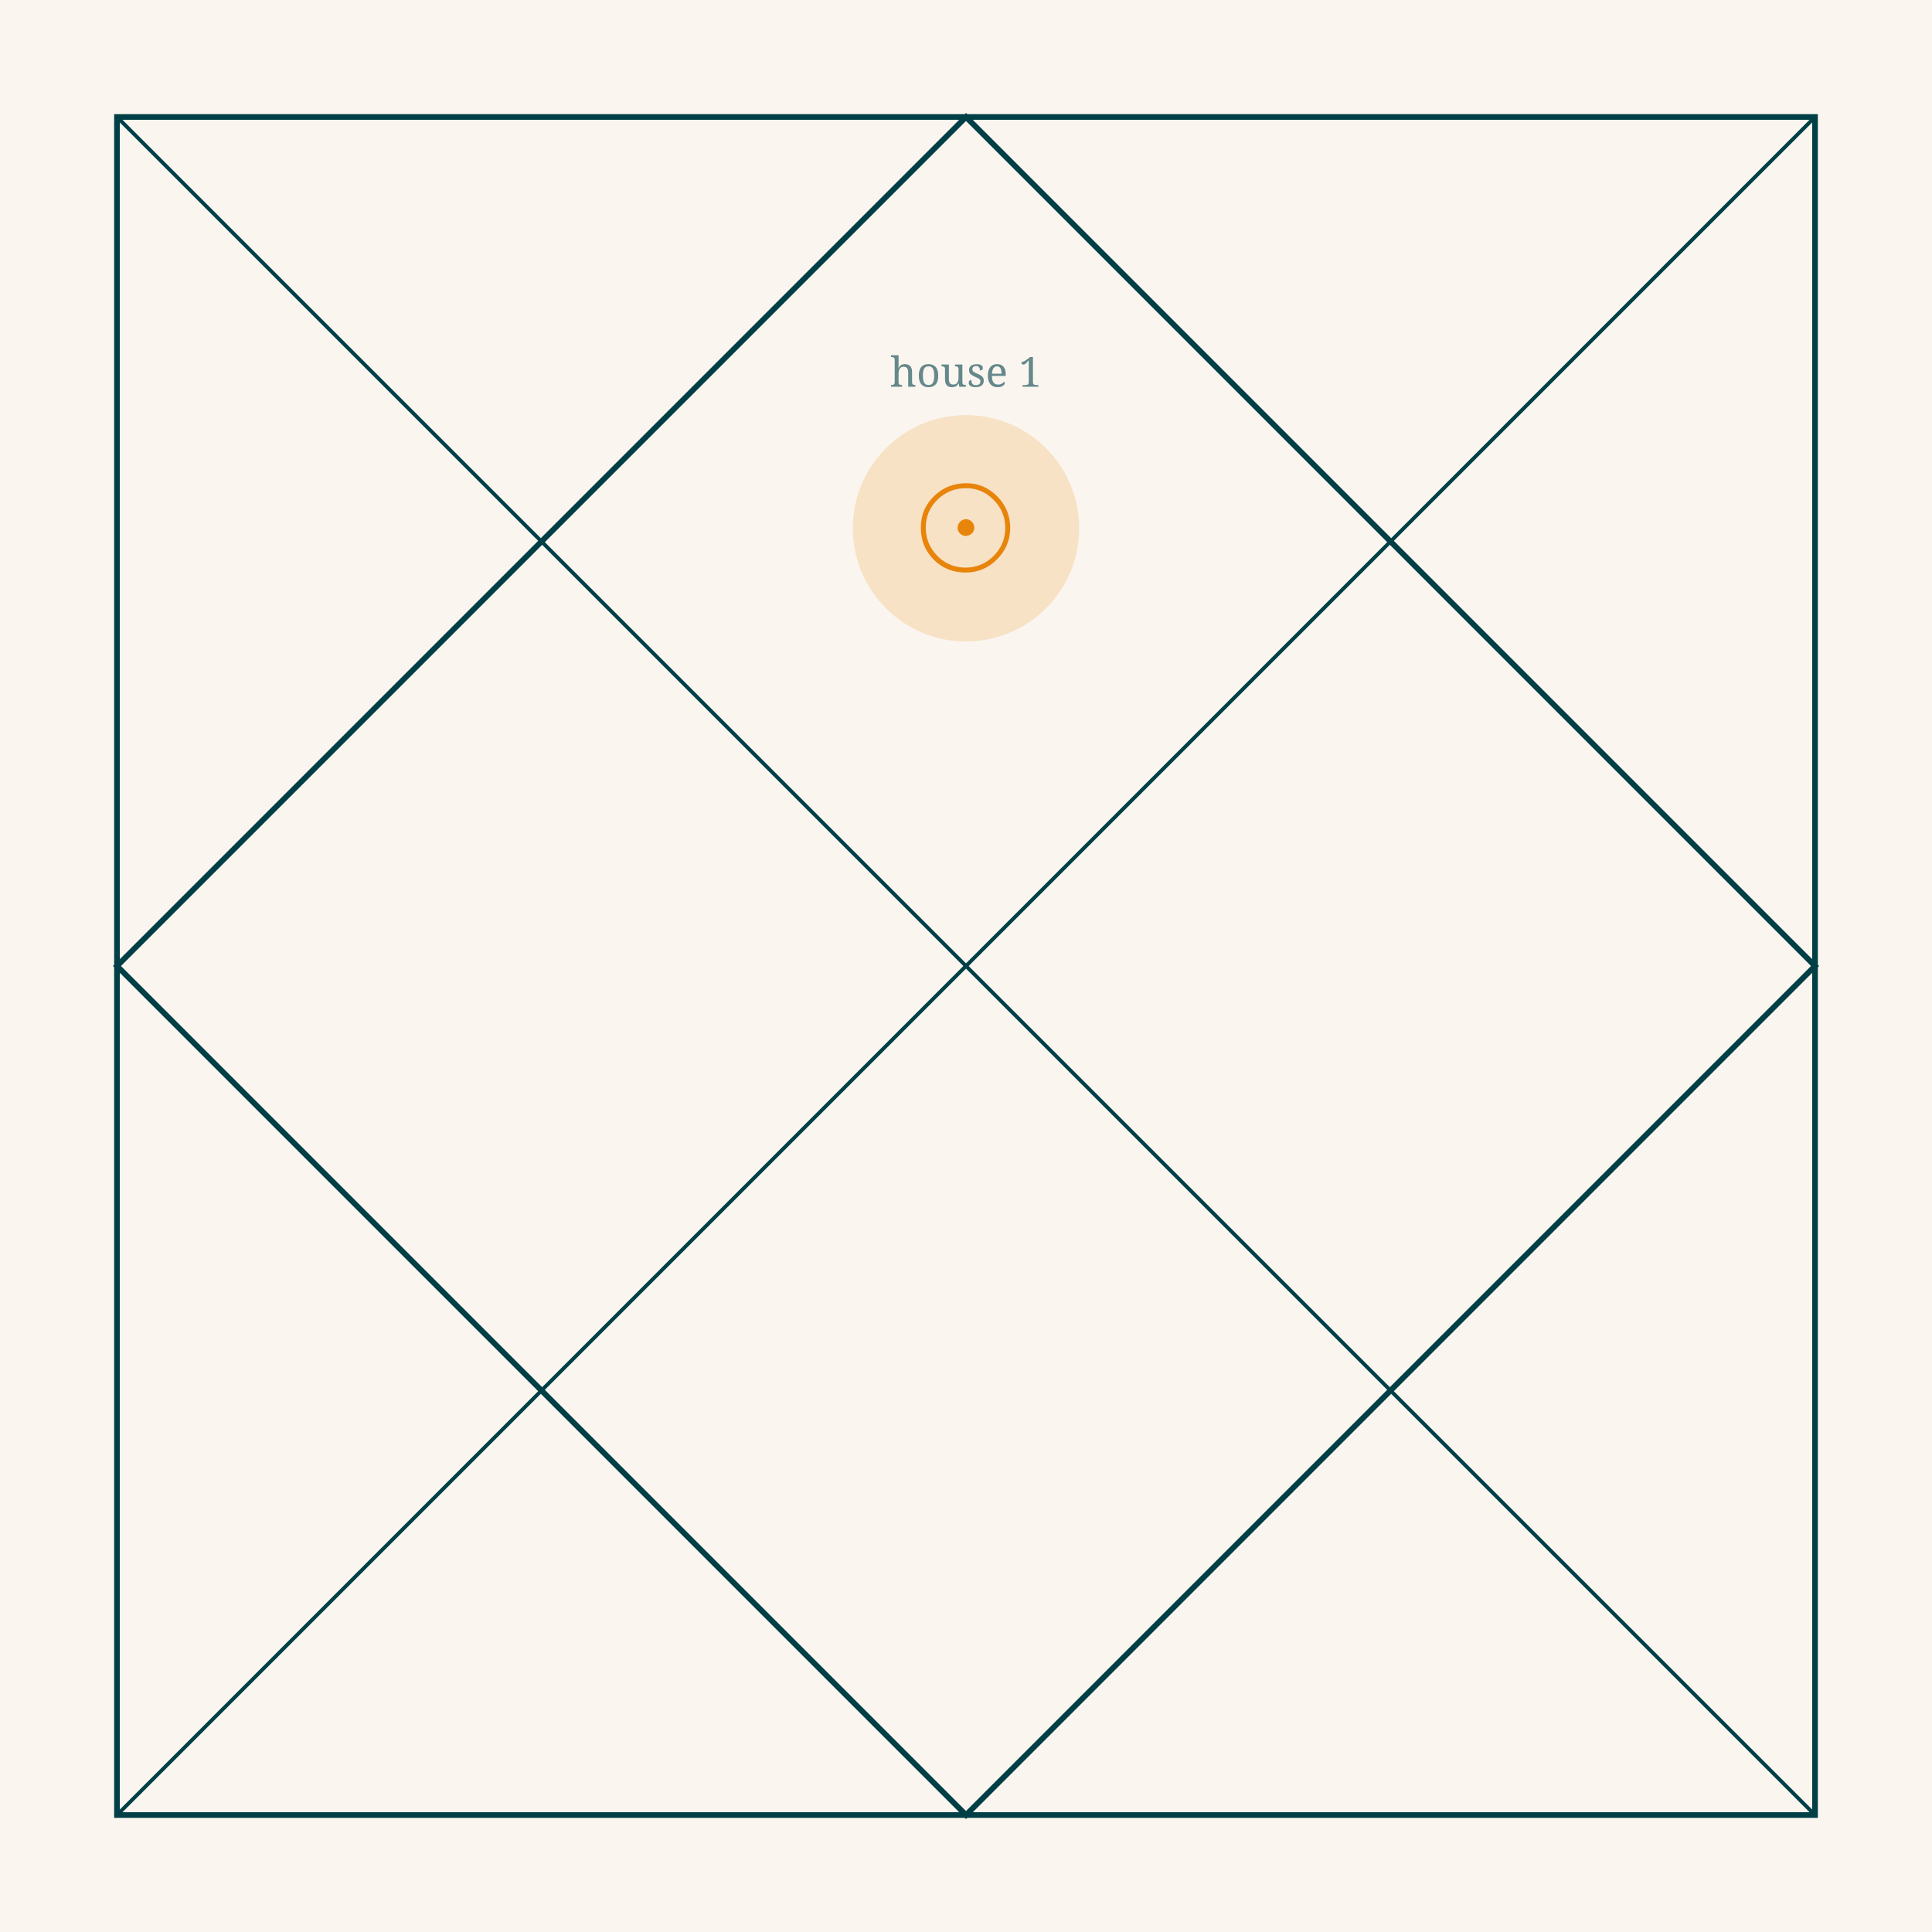
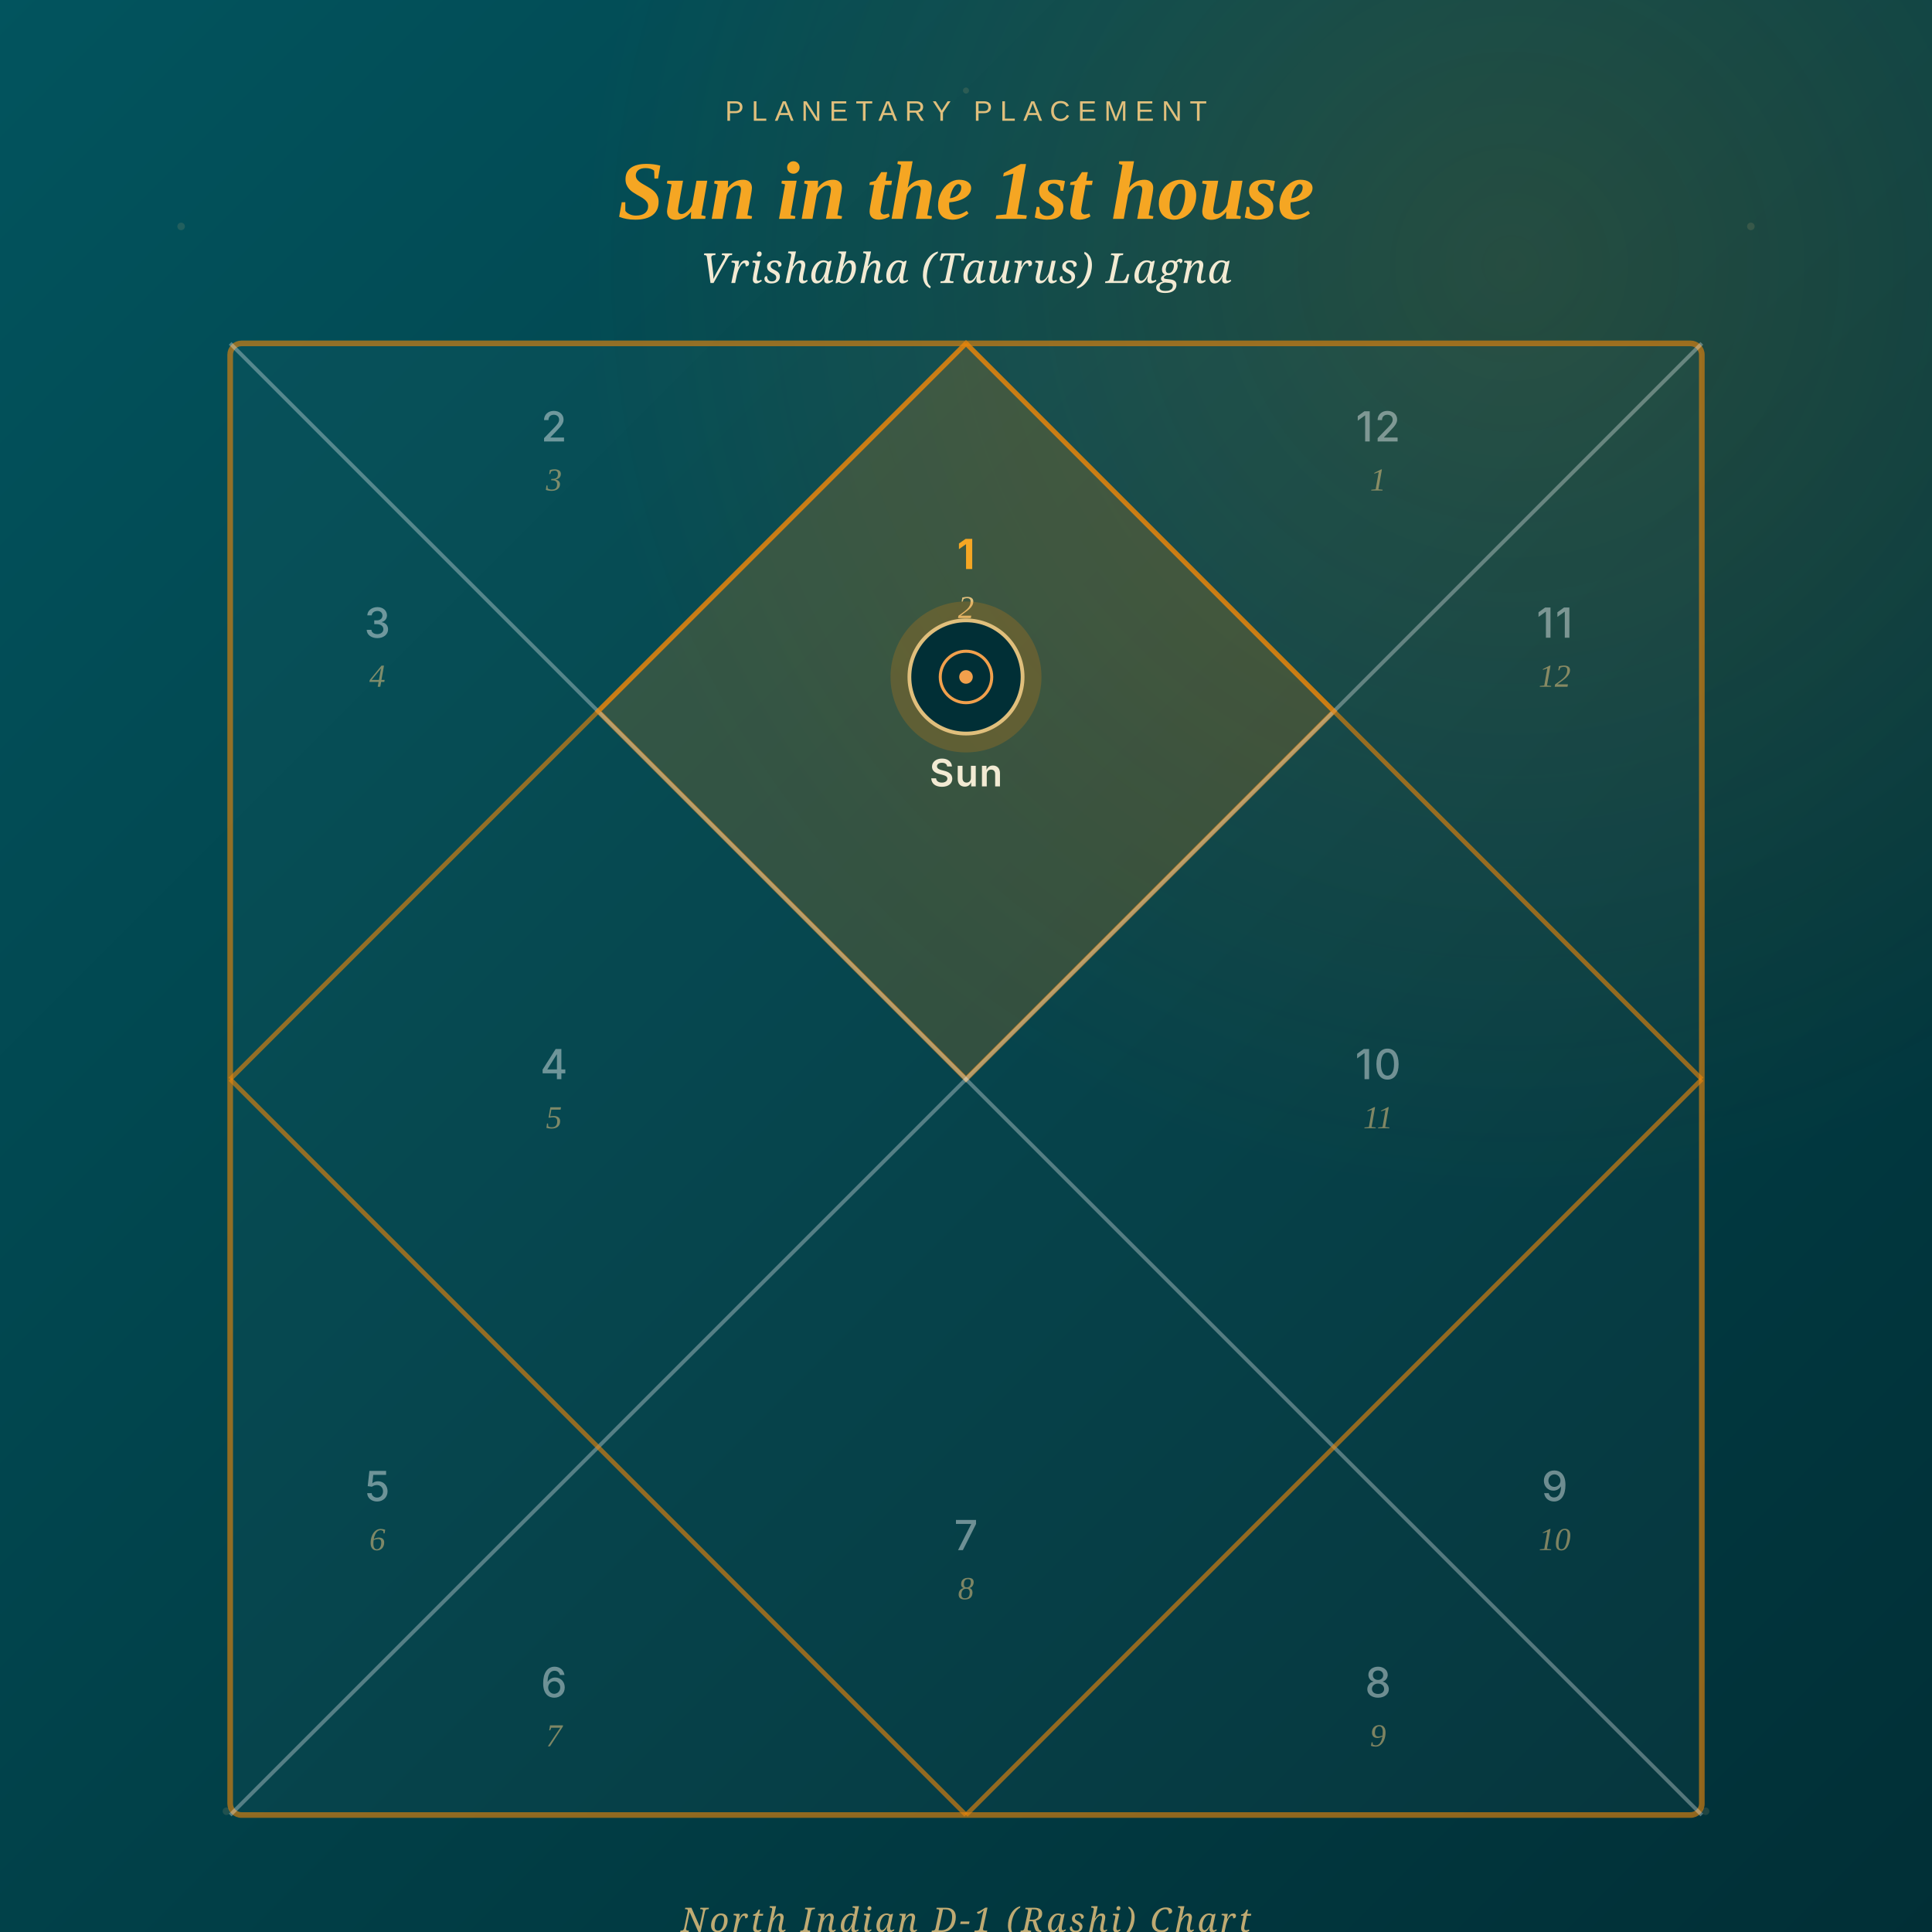
- <svg xmlns="http://www.w3.org/2000/svg" viewBox="0 0 1024 1024" role="img" aria-label="North Indian kundali chart highlighting Surya in the first house of Vrishabha">
-   <rect width="1024" height="1024" fill="#faf6ef" />
-   <rect x="62" y="62" width="900" height="900" fill="none" stroke="#013F47" stroke-width="3" />
-   <line x1="62" y1="62" x2="962" y2="962" stroke="#013F47" stroke-width="2" />
-   <line x1="962" y1="62" x2="62" y2="962" stroke="#013F47" stroke-width="2" />
-   <polygon points="512,62 962,512 512,962 62,512" fill="none" stroke="#013F47" stroke-width="3" />
-   <circle cx="512" cy="280" r="60" fill="#e8840a" opacity="0.18" />
-   <text x="512" y="302" text-anchor="middle" font-family="serif" font-size="64" fill="#e8840a">☉</text>
-   <text x="512" y="205" text-anchor="middle" font-family="serif" font-size="22" fill="#013F47" opacity="0.6">house 1</text>
+ <svg xmlns="http://www.w3.org/2000/svg" width="1024" height="1024" viewBox="0 0 1024 1024">
+   <defs>
+     <linearGradient id="kbg" x1="0%" y1="0%" x2="100%" y2="100%">
+       <stop offset="0%" stop-color="#02545E" />
+       <stop offset="55%" stop-color="#013F47" />
+       <stop offset="100%" stop-color="#012F36" />
+     </linearGradient>
+     <radialGradient id="kglow" cx="78%" cy="14%" r="48%">
+       <stop offset="0%" stop-color="rgba(232,132,10,0.16)" />
+       <stop offset="100%" stop-color="rgba(232,132,10,0)" />
+     </radialGradient>
+   </defs>
+   <rect width="1024" height="1024" fill="url(#kbg)" />
+   <rect width="1024" height="1024" fill="url(#kglow)" />
+   <g fill="#E0BF7C" opacity="0.14">
+     <circle cx="96" cy="120" r="2" />
+     <circle cx="928" cy="120" r="2" />
+     <circle cx="120" cy="960" r="2" />
+     <circle cx="904" cy="960" r="2" />
+     <circle cx="512" cy="48" r="1.6" />
+   </g>
+   <g text-anchor="middle">
+     <text x="512" y="64" font-family="'Helvetica Neue', Arial, sans-serif" font-size="15" fill="#E0BF7C" letter-spacing="4" font-weight="500">PLANETARY PLACEMENT</text>
+     <text x="512" y="116" font-family="Georgia, 'Times New Roman', serif" font-size="44" fill="#f5a623" font-weight="600" font-style="italic">Sun in the 1st house</text>
+     <text x="512" y="150" font-family="Georgia, serif" font-size="22" fill="#F2EAD3" font-style="italic" letter-spacing="0.5">Vrishabha (Taurus) Lagna</text>
+   </g>
+   <polygon points="512.0,182.0 707.0,377.0 512.0,572.0 317.0,377.0" fill="#e8840a" fill-opacity="0.20" stroke="#e8840a" stroke-opacity="0.6" stroke-width="2.6" />
+   <rect x="122.0" y="182.0" width="780.0" height="780.0" fill="rgba(255,255,255,0.02)" stroke="#e8840a" stroke-opacity="0.62" stroke-width="3" rx="6" />
+   <line x1="122.0" y1="182.0" x2="902.0" y2="962.0" stroke="rgba(255,255,255,0.32)" stroke-width="2" />
+   <line x1="902.0" y1="182.0" x2="122.0" y2="962.0" stroke="rgba(255,255,255,0.32)" stroke-width="2" />
+   <line x1="512.0" y1="182.0" x2="902.0" y2="572.0" stroke="#e8840a" stroke-opacity="0.62" stroke-width="2.4" />
+   <line x1="902.0" y1="572.0" x2="512.0" y2="962.0" stroke="#e8840a" stroke-opacity="0.62" stroke-width="2.4" />
+   <line x1="512.0" y1="962.0" x2="122.0" y2="572.0" stroke="#e8840a" stroke-opacity="0.62" stroke-width="2.4" />
+   <line x1="122.0" y1="572.0" x2="512.0" y2="182.0" stroke="#e8840a" stroke-opacity="0.62" stroke-width="2.4" />
+   <g>
+     <text x="512.0" y="301.6" text-anchor="middle" font-family="Inter, 'Helvetica Neue', Arial, sans-serif" font-size="22" font-weight="700" fill="#f5a623" letter-spacing="0.04em">1</text>
+     <text x="512.0" y="327.6" text-anchor="middle" font-family="Georgia, 'Times New Roman', serif" font-size="17" fill="#E0BF7C" font-style="italic">2</text>
+     <g transform="translate(512.0, 358.8)">
+       <circle r="40" fill="#e8840a" fill-opacity="0.22" />
+       <circle r="30" fill="#012F36" stroke="#E0BF7C" stroke-width="2" />
+       <g transform="scale(0.62)">
+         <circle cx="0" cy="0" r="22" stroke="#F2A04C" stroke-width="2.6" stroke-linecap="round" stroke-linejoin="round" fill="none" />
+         <circle cx="0" cy="0" r="4.5" fill="#F2A04C" stroke="#F2A04C" stroke-width="2.6" />
+       </g>
+     </g>
+     <text x="512.0" y="416.8" text-anchor="middle" font-family="Inter, 'Helvetica Neue', Arial, sans-serif" font-size="20" font-weight="600" fill="#F2EAD3" letter-spacing="0.03em">Sun</text>
+   </g>
+   <g>
+     <text x="293.6" y="234.0" text-anchor="middle" font-family="Inter, 'Helvetica Neue', Arial, sans-serif" font-size="22" font-weight="500" fill="rgba(255,255,255,0.42)" letter-spacing="0.04em">2</text>
+     <text x="293.6" y="260.0" text-anchor="middle" font-family="Georgia, 'Times New Roman', serif" font-size="17" fill="rgba(224,191,124,0.55)" font-style="italic">3</text>
+   </g>
+   <g>
+     <text x="200.0" y="338.0" text-anchor="middle" font-family="Inter, 'Helvetica Neue', Arial, sans-serif" font-size="22" font-weight="500" fill="rgba(255,255,255,0.42)" letter-spacing="0.04em">3</text>
+     <text x="200.0" y="364.0" text-anchor="middle" font-family="Georgia, 'Times New Roman', serif" font-size="17" fill="rgba(224,191,124,0.55)" font-style="italic">4</text>
+   </g>
+   <g>
+     <text x="293.6" y="572.0" text-anchor="middle" font-family="Inter, 'Helvetica Neue', Arial, sans-serif" font-size="22" font-weight="500" fill="rgba(255,255,255,0.42)" letter-spacing="0.04em">4</text>
+     <text x="293.6" y="598.0" text-anchor="middle" font-family="Georgia, 'Times New Roman', serif" font-size="17" fill="rgba(224,191,124,0.55)" font-style="italic">5</text>
+   </g>
+   <g>
+     <text x="200.0" y="795.6" text-anchor="middle" font-family="Inter, 'Helvetica Neue', Arial, sans-serif" font-size="22" font-weight="500" fill="rgba(255,255,255,0.42)" letter-spacing="0.04em">5</text>
+     <text x="200.0" y="821.6" text-anchor="middle" font-family="Georgia, 'Times New Roman', serif" font-size="17" fill="rgba(224,191,124,0.55)" font-style="italic">6</text>
+   </g>
+   <g>
+     <text x="293.6" y="899.6" text-anchor="middle" font-family="Inter, 'Helvetica Neue', Arial, sans-serif" font-size="22" font-weight="500" fill="rgba(255,255,255,0.42)" letter-spacing="0.04em">6</text>
+     <text x="293.6" y="925.6" text-anchor="middle" font-family="Georgia, 'Times New Roman', serif" font-size="17" fill="rgba(224,191,124,0.55)" font-style="italic">7</text>
+   </g>
+   <g>
+     <text x="512.0" y="821.6" text-anchor="middle" font-family="Inter, 'Helvetica Neue', Arial, sans-serif" font-size="22" font-weight="500" fill="rgba(255,255,255,0.42)" letter-spacing="0.04em">7</text>
+     <text x="512.0" y="847.6" text-anchor="middle" font-family="Georgia, 'Times New Roman', serif" font-size="17" fill="rgba(224,191,124,0.55)" font-style="italic">8</text>
+   </g>
+   <g>
+     <text x="730.4" y="899.6" text-anchor="middle" font-family="Inter, 'Helvetica Neue', Arial, sans-serif" font-size="22" font-weight="500" fill="rgba(255,255,255,0.42)" letter-spacing="0.04em">8</text>
+     <text x="730.4" y="925.6" text-anchor="middle" font-family="Georgia, 'Times New Roman', serif" font-size="17" fill="rgba(224,191,124,0.55)" font-style="italic">9</text>
+   </g>
+   <g>
+     <text x="824.0" y="795.6" text-anchor="middle" font-family="Inter, 'Helvetica Neue', Arial, sans-serif" font-size="22" font-weight="500" fill="rgba(255,255,255,0.42)" letter-spacing="0.04em">9</text>
+     <text x="824.0" y="821.6" text-anchor="middle" font-family="Georgia, 'Times New Roman', serif" font-size="17" fill="rgba(224,191,124,0.55)" font-style="italic">10</text>
+   </g>
+   <g>
+     <text x="730.4" y="572.0" text-anchor="middle" font-family="Inter, 'Helvetica Neue', Arial, sans-serif" font-size="22" font-weight="500" fill="rgba(255,255,255,0.42)" letter-spacing="0.04em">10</text>
+     <text x="730.4" y="598.0" text-anchor="middle" font-family="Georgia, 'Times New Roman', serif" font-size="17" fill="rgba(224,191,124,0.55)" font-style="italic">11</text>
+   </g>
+   <g>
+     <text x="824.0" y="338.0" text-anchor="middle" font-family="Inter, 'Helvetica Neue', Arial, sans-serif" font-size="22" font-weight="500" fill="rgba(255,255,255,0.42)" letter-spacing="0.04em">11</text>
+     <text x="824.0" y="364.0" text-anchor="middle" font-family="Georgia, 'Times New Roman', serif" font-size="17" fill="rgba(224,191,124,0.55)" font-style="italic">12</text>
+   </g>
+   <g>
+     <text x="730.4" y="234.0" text-anchor="middle" font-family="Inter, 'Helvetica Neue', Arial, sans-serif" font-size="22" font-weight="500" fill="rgba(255,255,255,0.42)" letter-spacing="0.04em">12</text>
+     <text x="730.4" y="260.0" text-anchor="middle" font-family="Georgia, 'Times New Roman', serif" font-size="17" fill="rgba(224,191,124,0.55)" font-style="italic">1</text>
+   </g>
+   <text x="512" y="1024" text-anchor="middle" font-family="Georgia, serif" font-size="18" fill="rgba(224,191,124,0.85)" font-style="italic" letter-spacing="1.5">North Indian D-1 (Rashi) Chart</text>
</svg>
